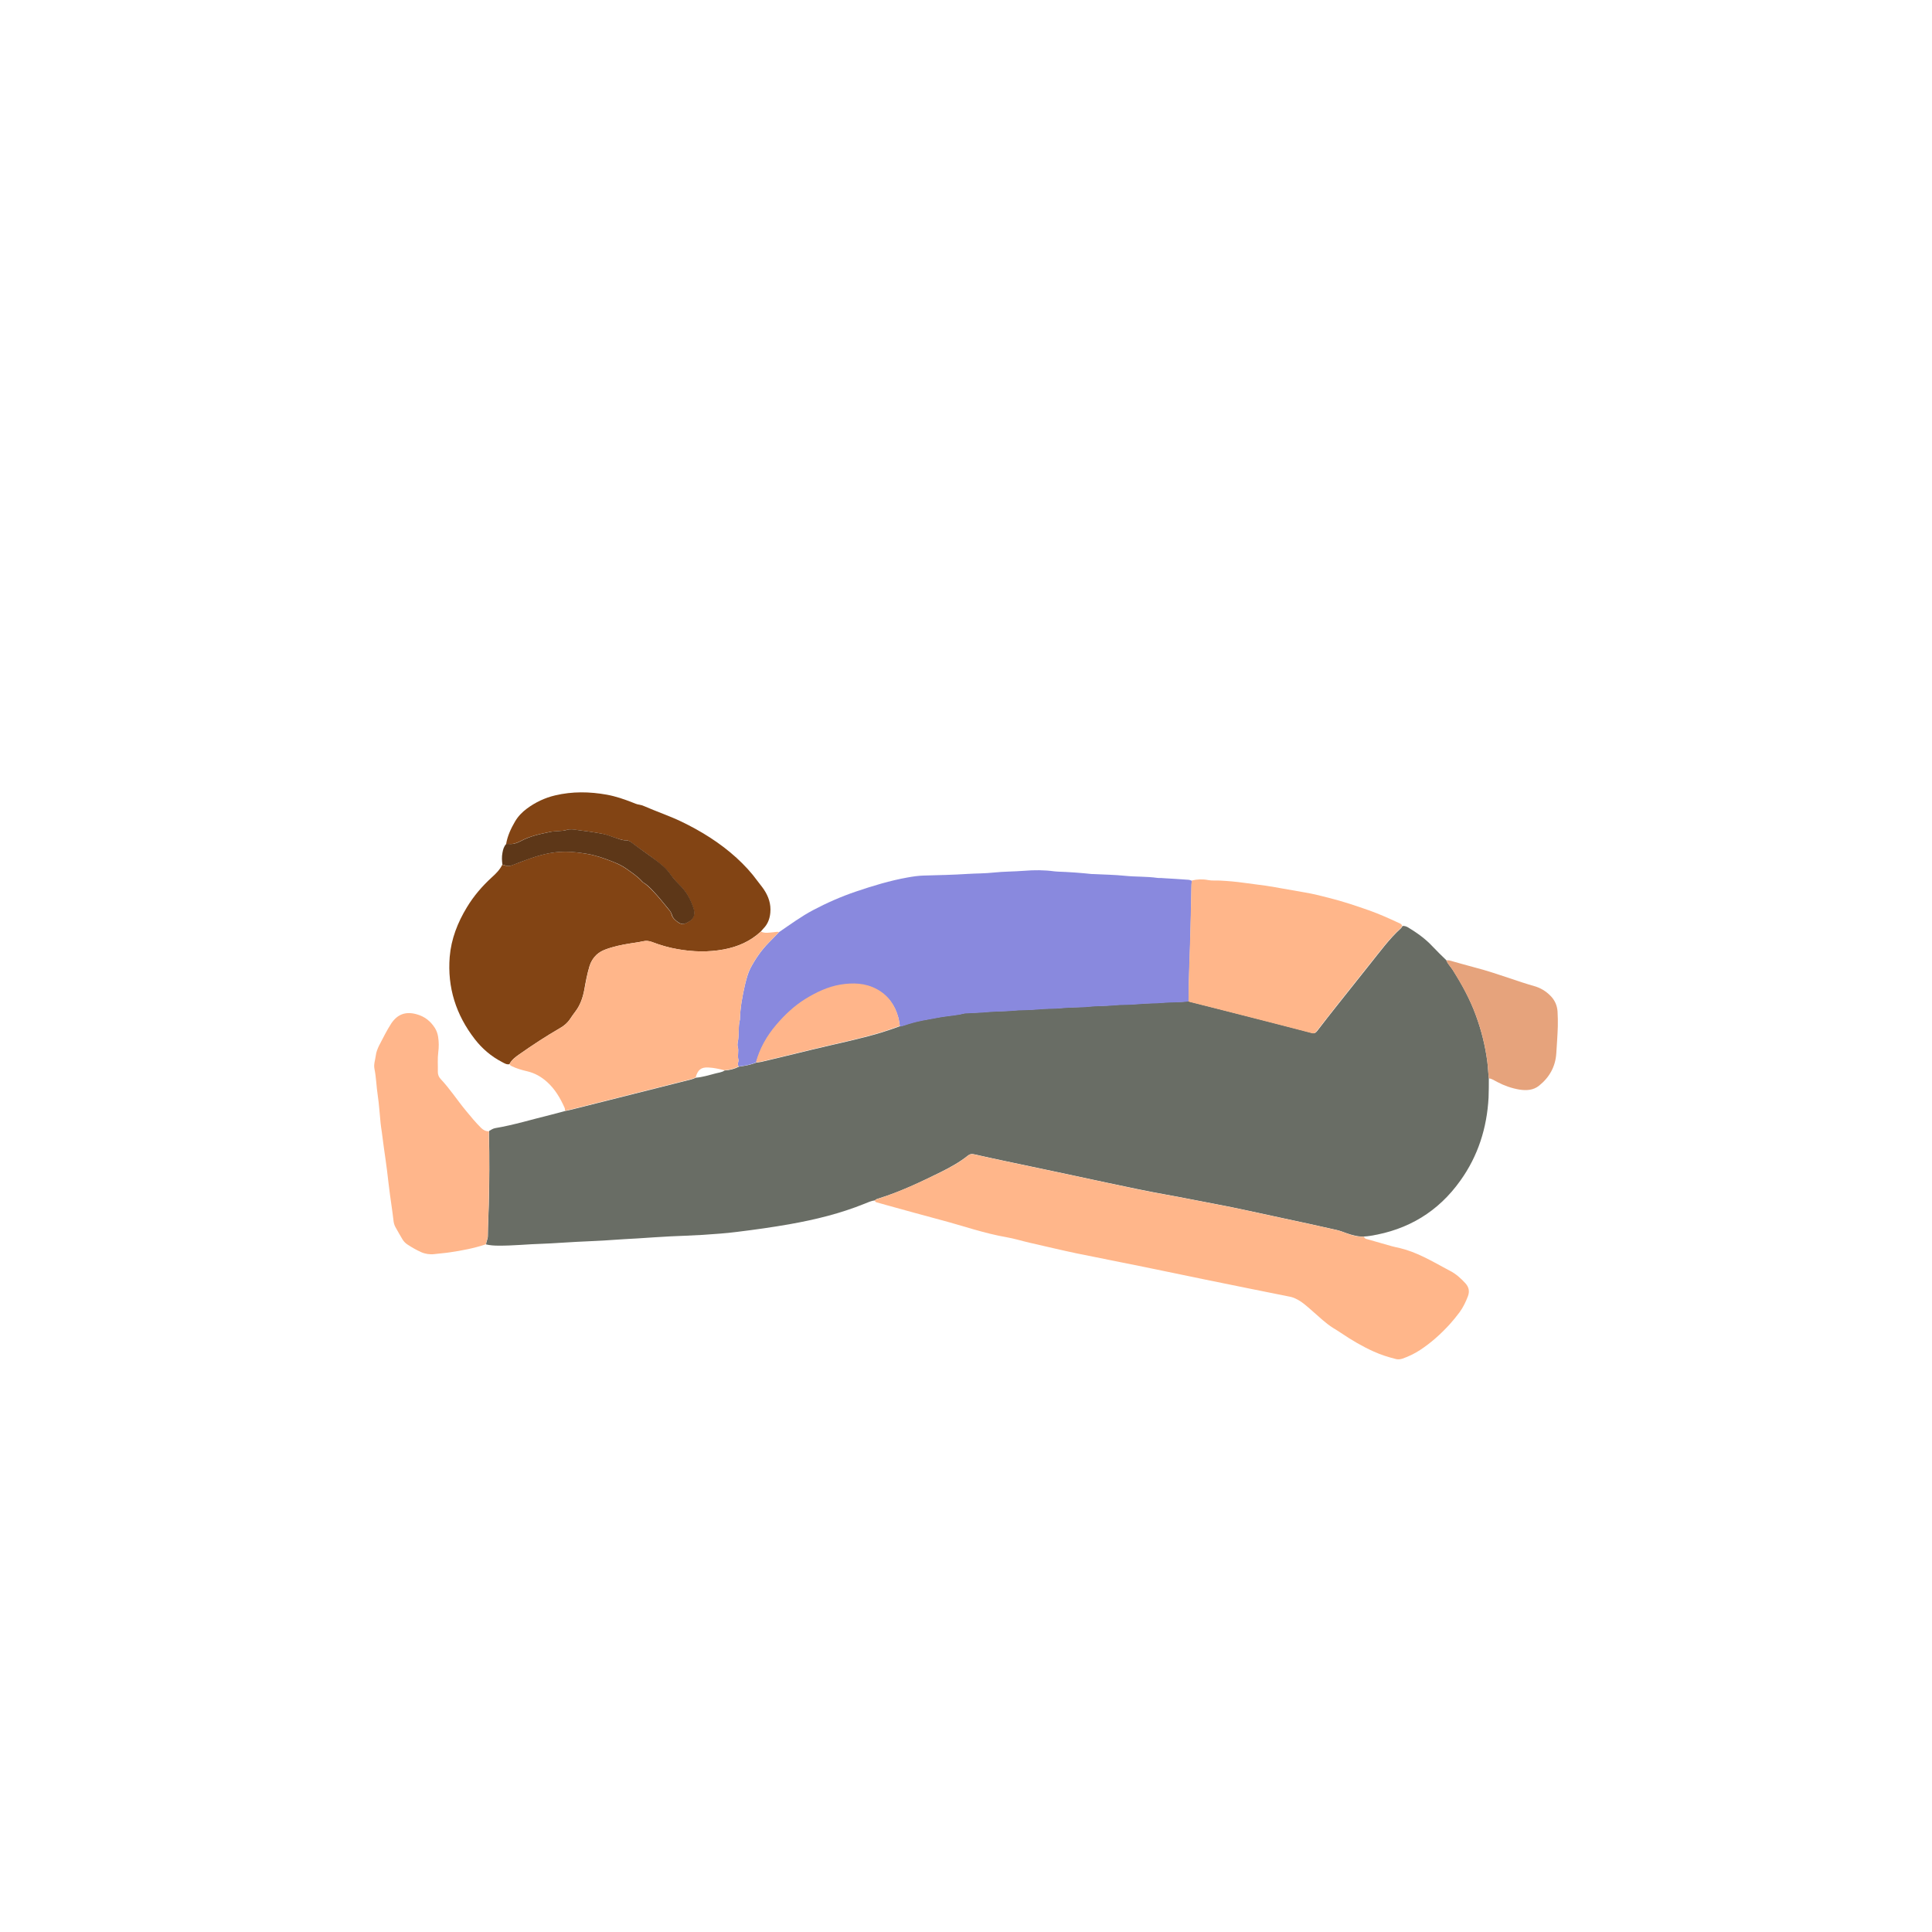
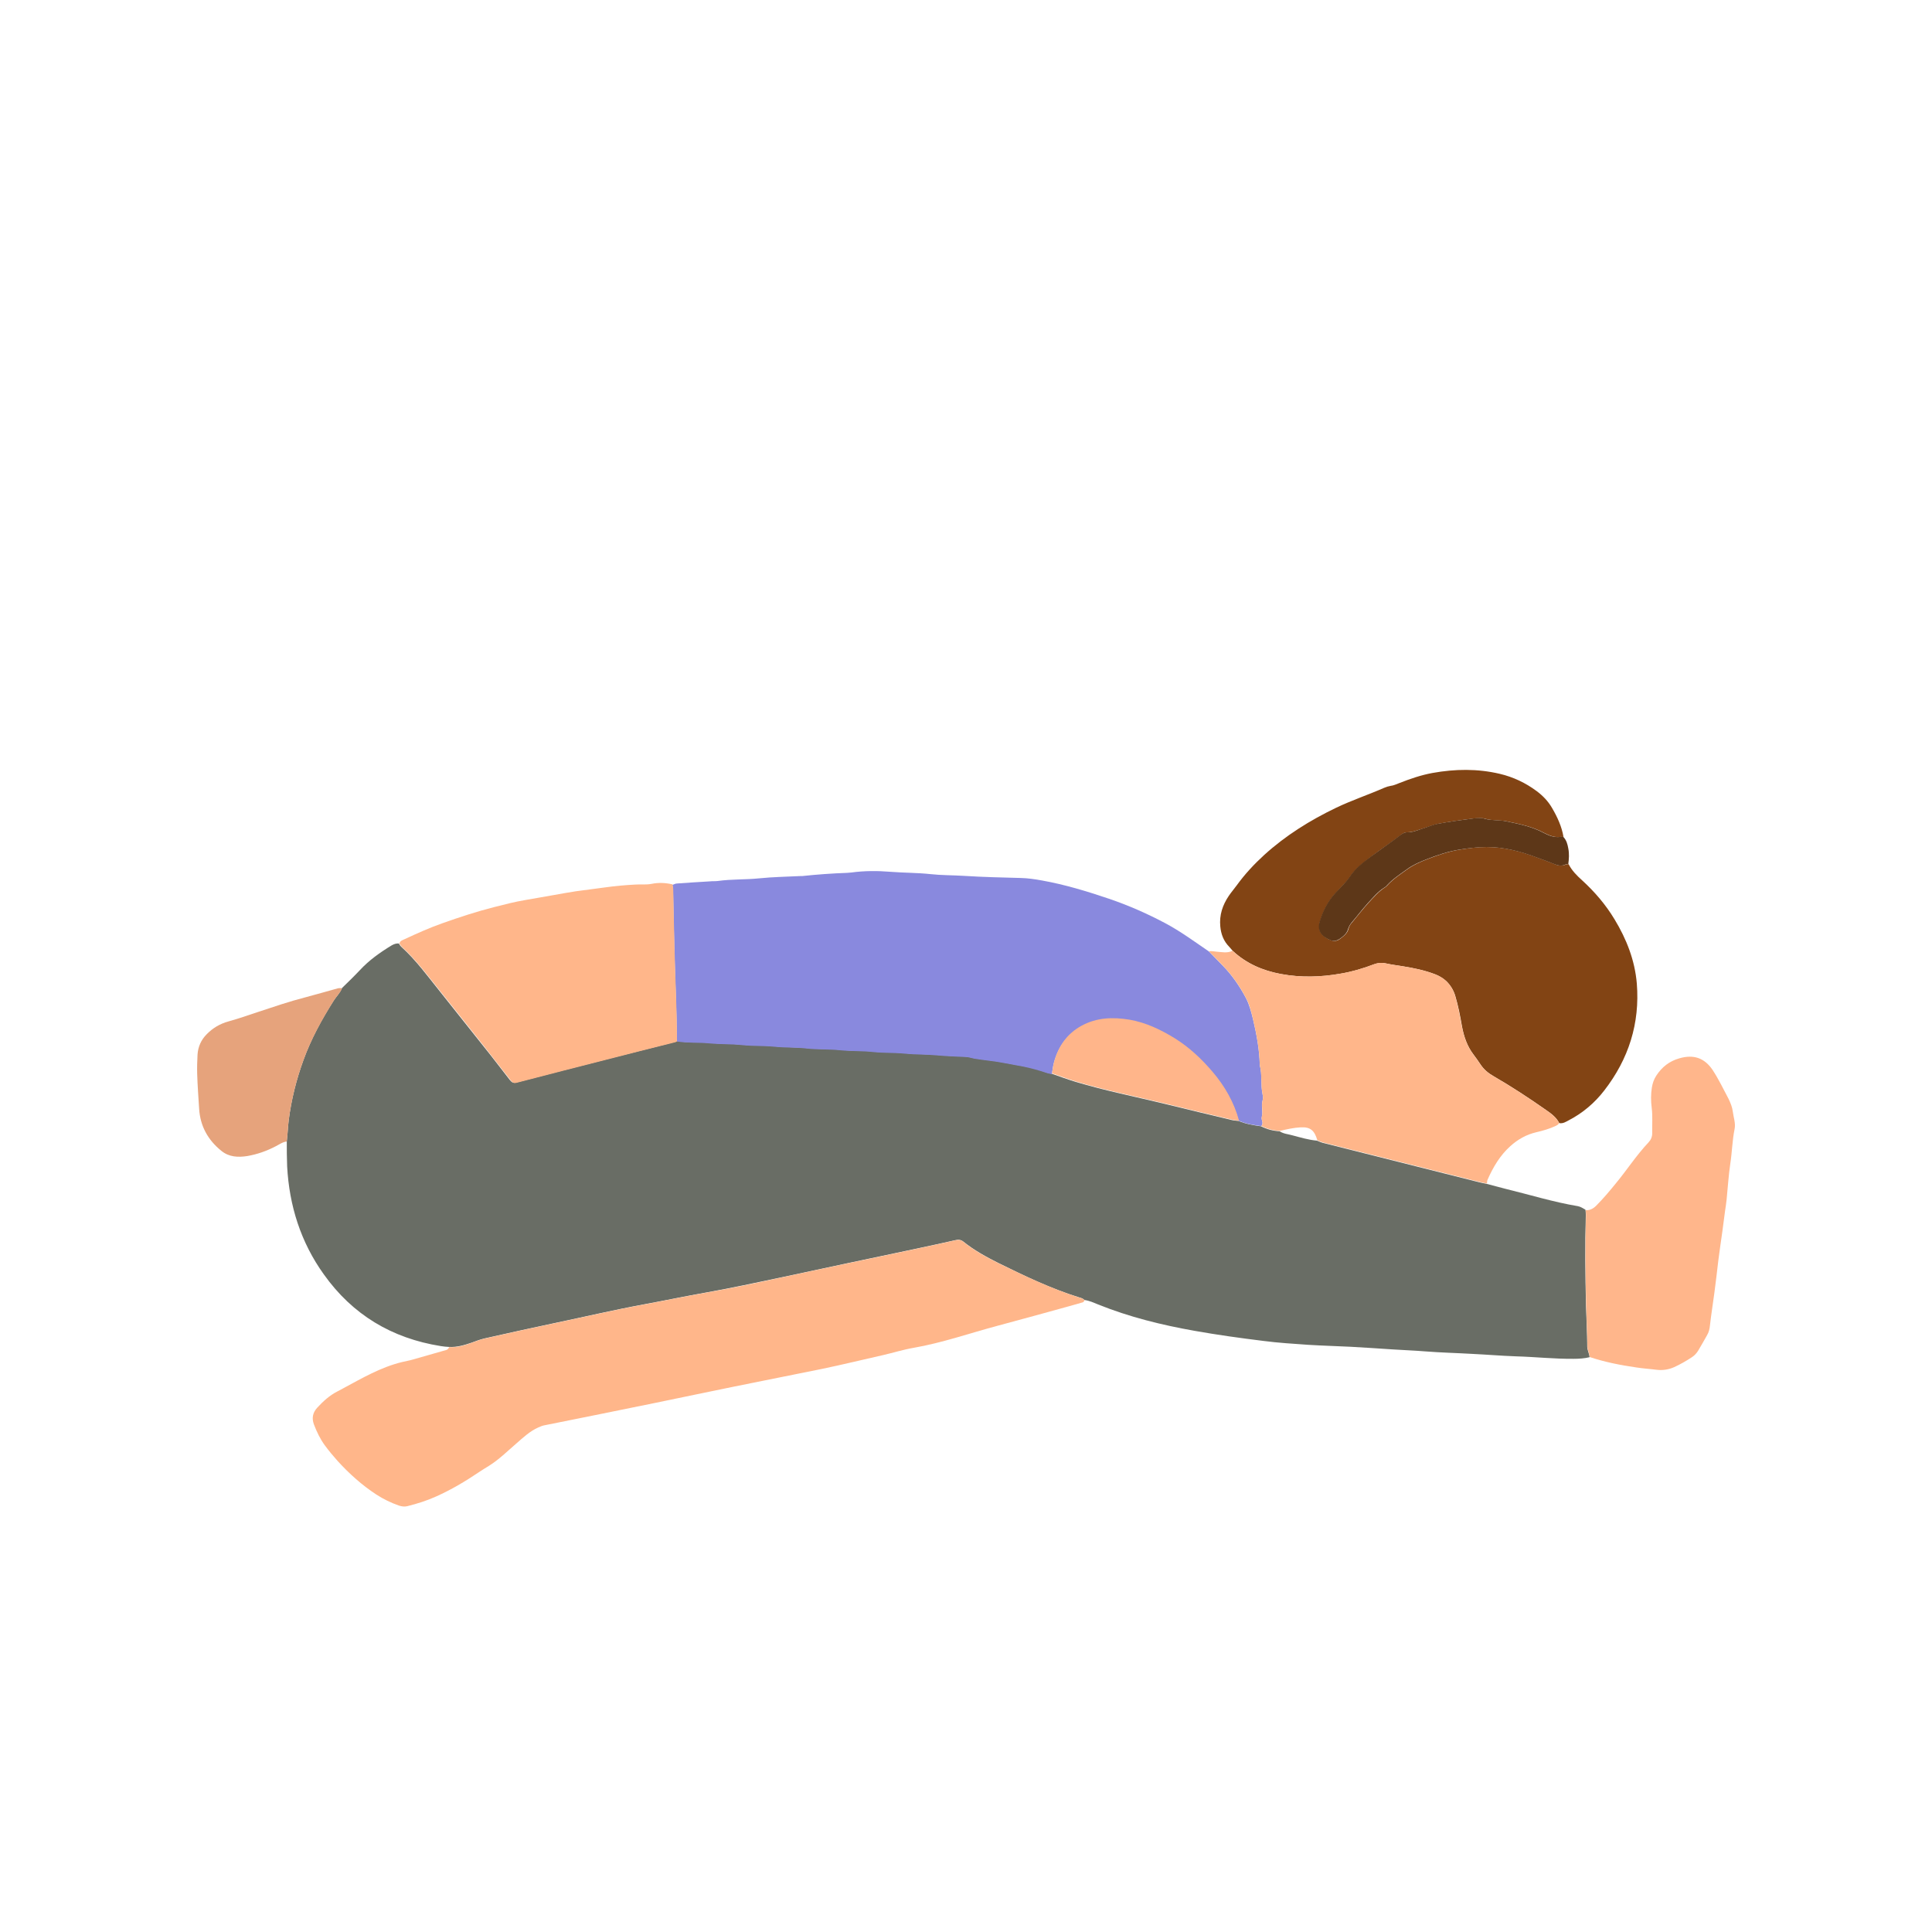
- <svg xmlns="http://www.w3.org/2000/svg" width="1417.3" height="1417.3" version="1.1" viewBox="0 0 1417.3 1417.3">
-   <g>
-     <g>
-       <g>
-         <path fill="#696d65" d="M 1028.8 679.3 c 1.5 -.2 2.8 .3 4.1 1 6.6 4 12.8 8.4 18 14 3.3 3.5 6.7 6.8 10.1 10.1 1 2.7 3.2 4.7 4.7 7.1 6.8 10.7 12.8 21.7 17.1 33.6 4 11 6.8 22.2 8.3 33.8 .5 4 .6 7.9 1.1 11.9 0 4.8 0 9.6 -.2 14.4 -1.2 22.2 -7.7 42.8 -20.7 60.9 -16.2 22.8 -38.4 36.1 -66 40.5 -1.6 .3 -3.2 .4 -4.8 .5 -4.4 .2 -8.5 -1 -12.6 -2.4 -2.4 -.9 -4.8 -1.8 -7.3 -2.4 -13.2 -3 -26.5 -5.9 -39.7 -8.7 -16.7 -3.5 -33.3 -7.4 -50.1 -10.5 -11.9 -2.2 -23.8 -4.7 -35.7 -6.8 -14 -2.5 -27.9 -5.5 -41.7 -8.4 -12.5 -2.7 -25 -5.3 -37.4 -8 -13.1 -2.8 -26.2 -5.5 -39.3 -8.3 -7.3 -1.6 -14.7 -3.1 -22 -4.8 -1.7 -.4 -3.1 -.3 -4.5 .8 -6.1 4.9 -13 8.7 -20 12.2 -14.8 7.3 -29.6 14.4 -45.4 19.3 -1.1 .3 -2.2 .6 -3 1.5 -2.7 .3 -5.2 1.5 -7.7 2.5 -17.6 7.1 -35.9 11.6 -54.5 14.9 -12.9 2.3 -25.9 4.1 -38.9 5.7 -8.4 1.1 -16.9 1.6 -25.3 2.2 -8 .5 -16 .7 -23.9 1.1 -8 .4 -15.9 1 -23.9 1.5 -6.1 .4 -12.1 .6 -18.2 1.1 -8.8 .7 -17.6 .9 -26.3 1.4 -8.3 .4 -16.6 1.1 -24.9 1.4 -10.9 .3 -21.7 1.5 -32.6 1.4 -3 0 -6.1 -.2 -9 -.9 .1 -2.1 1.3 -3.9 1.3 -6.1 0 -7.7 .5 -15.3 .7 -23 .4 -17.1 .6 -34.2 .1 -51.3 0 -1 .1 -1.9 .2 -2.9 1.4 -.8 2.7 -1.7 4.3 -2 13.8 -2.3 27.3 -6.5 40.9 -9.8 3.6 -.9 7.1 -1.9 10.6 -2.8 1.5 -.3 3.1 -.6 4.6 -1 29.4 -7.4 58.7 -14.8 88.1 -22.2 1.1 -.3 2.1 -.8 3.1 -1.2 4.8 -.4 9.3 -1.8 13.9 -3 2.4 -.7 5 -.8 7.2 -2.3 3.7 -.2 7.2 -1.1 10.5 -2.8 4.3 -.6 8.6 -1.3 12.6 -3 1.3 -.2 2.5 -.2 3.8 -.5 12.6 -3 25.1 -6 37.7 -9.1 16.9 -4.1 34 -7.5 50.6 -12.5 4.6 -1.4 9 -3 13.5 -4.6 1.1 -.2 2.2 -.4 3.2 -.8 4.2 -1.5 8.5 -2.7 12.9 -3.5 3.4 -.7 6.9 -1.2 10.3 -1.9 5.8 -1.2 11.7 -1.6 17.5 -2.6 1.6 -.3 3.1 -.8 4.7 -.9 5.3 -.2 10.5 -.4 15.8 -.9 6.2 -.6 12.4 -.3 18.6 -1 5.9 -.6 11.8 -.3 17.7 -.9 6.2 -.7 12.4 -.3 18.6 -1 6.3 -.6 12.7 -.3 19.1 -1 6 -.6 12.1 -.3 18.1 -1 6 -.6 12.1 -.3 18.1 -.9 6.2 -.6 12.4 -.4 18.6 -1 6.2 -.6 12.4 0 18.6 -1.1 .6 .6 1.4 .7 2.2 .9 12.5 3.2 25 6.3 37.5 9.5 17 4.3 34 8.7 50.9 13.1 1.8 .5 2.6 -.3 3.6 -1.5 5 -6.4 9.9 -12.9 15 -19.2 8 -10.1 16.1 -20.2 24.1 -30.3 7.1 -8.8 13.7 -18 22.2 -25.7 .6 -.5 .9 -1.3 1.4 -1.9 Z" />
-         <path fill="#8989de" d="M 554.5 779.4 c -4 1.8 -8.3 2.4 -12.6 3 -.5 -.7 -.7 -1.4 -.6 -2.2 .2 -.9 .6 -2 .4 -2.8 -.9 -3.1 .5 -6.3 -.5 -9.5 -.3 -1 -.2 -2.3 0 -3.3 1.2 -5.5 .1 -11.2 1.6 -16.6 .2 -8.8 1.8 -17.4 3.8 -25.9 1 -4 2 -8 3.9 -11.8 3.6 -6.8 7.9 -13.1 13.3 -18.6 2.6 -2.6 5.1 -5.3 7.7 -7.9 8.2 -5.6 16.2 -11.5 24.9 -16.1 10.2 -5.4 20.7 -10 31.6 -13.7 12.4 -4.2 24.9 -8 37.8 -10.3 3.9 -.7 7.8 -1.3 11.9 -1.4 10.7 -.3 21.4 -.5 32.1 -1.2 6.4 -.4 12.8 -.3 19.1 -1 7.5 -.8 15 -.7 22.5 -1.3 7.3 -.6 14.7 -.6 22 .4 .8 .1 1.6 .1 2.4 .2 8.5 .3 16.9 .9 25.3 1.8 .3 0 .6 0 1 0 7.8 .4 15.7 .5 23.4 1.3 7.8 .8 15.6 .4 23.4 1.5 1.4 .2 2.9 0 4.3 .2 6.2 .4 12.4 .7 18.6 1.2 .9 0 1.8 .5 2.7 .8 -.2 .9 -.4 1.9 -.4 2.8 -.2 12 -.5 23.9 -.8 35.8 -.4 16.3 -1.3 32.5 -1.3 48.8 0 .3 0 .6 0 1 -6.2 1 -12.4 .5 -18.6 1.1 -6.2 .6 -12.5 .3 -18.6 1 -6.1 .6 -12.1 .3 -18.1 .9 -6.1 .6 -12.1 .3 -18.1 1 -6.4 .7 -12.8 .3 -19.1 1 -6.2 .6 -12.5 .3 -18.6 1 -5.9 .6 -11.8 .3 -17.7 .9 -6.2 .6 -12.4 .4 -18.6 1 -5.3 .5 -10.5 .6 -15.8 .9 -1.6 0 -3.1 .6 -4.7 .9 -5.8 1 -11.7 1.4 -17.5 2.6 -3.4 .7 -6.9 1.2 -10.3 1.9 -4.4 .9 -8.7 2.1 -12.9 3.5 -1 .4 -2.2 .5 -3.2 .8 -.4 -2.2 -.6 -4.5 -1.2 -6.6 -2.4 -8.8 -7.3 -15.8 -15.5 -20.3 -8.6 -4.7 -17.8 -5 -27 -3.4 -9.2 1.5 -17.6 5.5 -25.6 10.5 -8.3 5.1 -15.2 11.7 -21.4 19 -6.9 8.1 -12.1 17.2 -14.9 27.6 Z" />
-         <path fill="#ffb68a" d="M 641.8 880.7 c .8 -.9 1.9 -1.2 3 -1.5 15.7 -5 30.6 -12.1 45.4 -19.3 7 -3.5 13.9 -7.2 20 -12.2 1.4 -1.1 2.8 -1.2 4.5 -.8 7.3 1.7 14.6 3.2 22 4.8 13.1 2.8 26.2 5.6 39.3 8.3 12.5 2.7 25 5.3 37.4 8 13.9 3 27.8 6 41.7 8.4 11.9 2.1 23.8 4.6 35.7 6.8 16.8 3.1 33.4 7 50.1 10.5 13.3 2.8 26.5 5.7 39.7 8.7 2.5 .6 4.9 1.5 7.3 2.4 4.1 1.5 8.2 2.7 12.6 2.4 .4 .7 .7 1.3 1.6 1.6 6.3 1.8 12.6 3.6 18.9 5.4 2 .6 4 .9 6 1.4 12.1 2.9 22.8 9.2 33.6 15 1 .5 2 1.1 3 1.6 4.5 2.3 8.1 5.6 11.5 9.3 2.4 2.7 3.1 5.7 1.8 9.3 -1.6 4.2 -3.5 8.2 -6.2 11.9 -2.3 3.1 -4.7 6 -7.3 8.9 -6.5 7.1 -13.6 13.5 -21.7 18.8 -4 2.6 -8.3 4.7 -12.9 6.3 -1.6 .5 -3.1 .7 -4.7 .3 -5.6 -1.4 -11 -3.1 -16.3 -5.5 -8.5 -3.8 -16.4 -8.5 -24.1 -13.7 -1.9 -1.3 -3.8 -2.4 -5.7 -3.6 -5.6 -3.5 -10.2 -8.1 -15.2 -12.4 -4 -3.5 -7.8 -7.1 -12.7 -9.3 -1 -.4 -2.1 -.9 -3.1 -1.1 -20.9 -4.2 -41.9 -8.4 -62.8 -12.7 -14.8 -3 -29.6 -6.2 -44.5 -9.2 -16.6 -3.4 -33.1 -6.6 -49.7 -10 -11.5 -2.4 -23 -5.2 -34.5 -7.8 -5.7 -1.3 -11.4 -3.1 -17.2 -4.1 -16.2 -2.8 -31.8 -8.3 -47.6 -12.5 -13.6 -3.6 -27.1 -7.4 -40.6 -11.1 -2.5 -.7 -4.9 -1.4 -7.4 -2.1 -.4 -.1 -.6 -.7 -1 -1 Z" />
-         <path fill="#824414" d="M 371.3 619.1 c 1 -5.9 3.5 -11.3 6.5 -16.4 2.2 -3.8 5.2 -6.9 8.7 -9.5 6.2 -4.6 13.1 -7.9 20.7 -9.7 12.7 -3 25.3 -2.8 38.1 -.5 6.5 1.2 12.6 3.3 18.7 5.7 1.6 .6 3.2 1.4 5 1.6 1.2 .2 2.5 .6 3.6 1.1 8.9 3.9 18.2 7 27 11.2 14.8 7.1 28.6 15.7 40.7 26.7 5.7 5.2 10.9 10.8 15.4 17 1.5 2.1 3.2 4 4.6 6.1 3.5 5.2 5.4 10.8 4.8 17.2 -.4 4.4 -1.9 8.4 -5.1 11.6 -.7 .7 -1.2 1.5 -1.9 2.2 -7.7 7.2 -17 11.2 -27.2 13.1 -11.3 2.1 -22.6 1.8 -33.8 -.2 -6.5 -1.1 -12.8 -3 -18.9 -5.3 -2.2 -.8 -4.3 -1 -6.5 -.5 -3.1 .7 -6.3 1.1 -9.4 1.6 -6.3 1 -12.6 2.3 -18.6 4.6 -2.3 .9 -4.3 2.1 -6.1 3.7 -2.5 2.4 -4.2 5.2 -5.2 8.5 -1.7 5.7 -2.8 11.5 -3.8 17.3 -1.1 5.7 -2.9 11.1 -6.5 15.8 -1.3 1.8 -2.7 3.6 -3.9 5.5 -1.9 2.9 -4.4 5 -7.4 6.7 -10.2 5.9 -20.1 12.4 -29.8 19.2 -2.9 2 -5.7 4.1 -7.3 7.3 -2.1 .4 -3.7 -.7 -5.4 -1.6 -7.9 -4.1 -14.6 -9.8 -20 -16.8 -13.8 -17.8 -20.2 -37.9 -18.4 -60.4 1.1 -13.1 5.8 -25.1 12.6 -36.3 5 -8.3 11.2 -15.5 18.3 -22 3 -2.7 5.8 -5.5 7.6 -9.1 .5 0 1 0 1.4 .1 2.2 1.1 4.3 .8 6.4 -.1 3.3 -1.3 6.5 -2.5 9.8 -3.7 9.3 -3.5 18.7 -6 28.8 -6 5.1 0 10.2 .7 15.2 1.5 6.3 1 12.3 3.1 18.3 5.4 3.9 1.5 7.7 3.2 11.1 5.6 4 2.9 8.2 5.6 11.5 9.3 .4 .5 1 .9 1.5 1.2 3.5 2.3 6.2 5.5 9 8.5 3.2 3.5 6.1 7.3 9.2 11 1 1.1 1.8 2.3 2.1 3.7 .7 2.7 2.8 4.2 4.8 5.7 1.5 1.1 3.3 1.5 5 .8 4.7 -1.9 8 -5 6.3 -10.6 -1.8 -6 -4.6 -11.5 -8.9 -16.2 -2.8 -3 -5.9 -5.9 -8.2 -9.3 -3.2 -4.8 -7.8 -8 -12.1 -11.4 -5.3 -4 -10.9 -7.7 -16.2 -11.8 -1.1 -.9 -2.4 -1.8 -3.9 -1.7 -3.1 0 -5.9 -1.3 -8.8 -2.1 -2.9 -.9 -5.7 -2.1 -8.6 -2.7 -6.4 -1.2 -12.8 -2.1 -19.3 -2.9 -2.4 -.3 -4.9 -.6 -7.1 0 -4 1.2 -8.2 .7 -12.3 1.5 -7.3 1.5 -14.6 3 -21.3 6.6 -2.9 1.5 -5.8 2.6 -9.1 2.2 -.6 0 -1.3 0 -1.9 0 Z" />
-         <path fill="#ffb68a" d="M 373.8 780.7 c 1.6 -3.3 4.5 -5.3 7.3 -7.3 9.7 -6.8 19.6 -13.3 29.8 -19.2 3 -1.7 5.5 -3.9 7.4 -6.7 1.2 -1.9 2.6 -3.7 3.9 -5.5 3.5 -4.7 5.4 -10.1 6.5 -15.8 1.1 -5.8 2.1 -11.6 3.8 -17.3 1 -3.3 2.6 -6.1 5.2 -8.5 1.8 -1.7 3.8 -2.8 6.1 -3.7 6 -2.3 12.2 -3.6 18.6 -4.6 3.2 -.5 6.3 -.9 9.4 -1.6 2.3 -.5 4.4 -.3 6.5 .5 6.1 2.4 12.4 4.2 18.9 5.3 11.3 2 22.6 2.3 33.8 .2 10.2 -1.9 19.5 -5.9 27.2 -13.1 3 1.5 6.1 .7 9.1 .5 1.4 -.1 2.7 -.5 4.2 -.2 -2.6 2.6 -5.1 5.3 -7.7 7.9 -5.4 5.5 -9.7 11.8 -13.3 18.6 -2 3.7 -2.9 7.7 -3.9 11.8 -2 8.5 -3.6 17.1 -3.8 25.9 -1.4 5.5 -.4 11.1 -1.6 16.6 -.2 1.1 -.3 2.3 0 3.3 .9 3.1 -.4 6.3 .5 9.5 .2 .8 -.2 1.9 -.4 2.8 -.1 .8 0 1.6 .6 2.2 -3.3 1.7 -6.8 2.6 -10.5 2.8 -3.8 -.9 -7.7 -1.8 -11.7 -2 -5.4 -.3 -7.8 1.7 -9.4 7.3 -1 .4 -2 .9 -3.1 1.2 -29.4 7.4 -58.7 14.8 -88.1 22.2 -1.5 .4 -3.1 .7 -4.6 1 -.1 -.8 0 -1.6 -.4 -2.3 -3.1 -7 -7 -13.6 -12.8 -18.8 -4.2 -3.8 -9 -6.5 -14.5 -7.8 -3.9 -.9 -7.7 -2 -11.3 -3.7 -.7 -.4 -1.4 -.7 -1.7 -1.5 Z" />
-         <path fill="#ffb68a" d="M 871.9 734.3 c 0 -.3 .1 -.6 0 -1 0 -16.3 .9 -32.5 1.3 -48.8 .3 -11.9 .6 -23.9 .8 -35.8 0 -.9 .3 -1.9 .4 -2.8 3.9 -.9 7.8 -1.1 11.8 -.3 2.9 .6 6.1 .2 9.1 .4 5.7 .3 11.4 .8 17.1 1.6 5.5 .8 11.1 1.4 16.6 2.2 4.1 .6 8.2 1.4 12.3 2.1 5.3 .9 10.6 1.9 16 2.8 6 1 11.8 2.5 17.7 4 9.9 2.5 19.6 5.7 29.2 9.1 7.4 2.6 14.5 5.8 21.6 9.1 1.1 .5 2.5 .9 2.8 2.4 -.5 .6 -.8 1.4 -1.4 1.9 -8.4 7.7 -15.1 16.9 -22.2 25.7 -8.1 10.1 -16.1 20.2 -24.1 30.3 -5 6.4 -10 12.8 -15 19.2 -.9 1.2 -1.8 2 -3.6 1.5 -17 -4.4 -33.9 -8.8 -50.9 -13.1 -12.5 -3.2 -25 -6.4 -37.5 -9.5 -.8 -.2 -1.6 -.3 -2.2 -.9 Z" />
-         <path fill="#ffb68b" d="M 358.8 829.5 c 0 1 -.2 1.9 -.2 2.9 .5 17.1 .3 34.2 -.1 51.3 -.2 7.7 -.6 15.3 -.7 23 0 2.2 -1.2 4 -1.3 6.1 -8.7 2.9 -17.5 4.6 -26.5 5.9 -3.8 .6 -7.6 .8 -11.4 1.3 -3.2 .4 -6.7 -.1 -9.8 -1.5 -3.5 -1.6 -6.8 -3.5 -10 -5.6 -1.5 -1 -2.7 -2.3 -3.6 -3.8 -1.7 -2.9 -3.4 -5.8 -5 -8.7 -1 -1.7 -1.4 -3.5 -1.6 -5.5 -.7 -6.2 -1.7 -12.3 -2.5 -18.4 -.8 -6 -1.5 -12 -2.2 -18 -.7 -5.5 -1.5 -11 -2.3 -16.6 -.5 -3.8 -1 -7.6 -1.5 -11.4 -.3 -2.2 -.7 -4.4 -.9 -6.6 -.7 -6.8 -1.1 -13.7 -2.1 -20.4 -1 -6.5 -1.1 -13 -2.4 -19.4 -.7 -3.3 .6 -6.6 1 -9.9 .3 -2.5 1.3 -4.9 2.4 -7.2 2.9 -5.5 5.6 -11.1 9 -16.3 4.6 -6.8 10.7 -8.9 18.7 -6.6 5.7 1.6 9.9 4.9 13.1 9.8 1.3 2 2.1 4.2 2.5 6.7 .6 3.8 .6 7.5 .1 11.4 -.6 4.7 -.2 9.6 -.3 14.4 0 2 .7 3.7 2.1 5.2 6.8 7.2 12.2 15.6 18.5 23.2 3.5 4.3 7.1 8.6 11.1 12.6 1.7 1.7 3.6 2.6 5.9 2.5 Z" />
-         <path fill="#e6a37c" d="M 1092.2 790.9 c -.5 -3.9 -.6 -7.9 -1.1 -11.9 -1.5 -11.6 -4.3 -22.9 -8.3 -33.8 -4.3 -11.9 -10.4 -22.9 -17.1 -33.6 -1.5 -2.4 -3.7 -4.4 -4.7 -7.1 .8 0 1.6 -.1 2.4 .1 6.2 1.7 12.3 3.5 18.4 5.1 9 2.3 17.7 5.3 26.5 8.2 5.6 1.9 11.2 3.8 16.9 5.4 4.7 1.3 8.8 3.7 12.2 7.2 3.2 3.2 4.9 7.1 5.2 11.5 .2 3.6 .3 7.3 .2 11 -.2 6.5 -.7 13.1 -1.1 19.6 -.6 9.8 -5 17.7 -12.6 23.8 -4.3 3.5 -9.4 3.7 -14.6 2.9 -5.7 -1 -11.1 -2.9 -16.2 -5.6 -2 -1 -3.8 -2.4 -6.1 -2.6 Z" />
-         <path fill="#5d3718" d="M 371.3 619.1 c .6 0 1.3 0 1.9 0 3.3 .4 6.3 -.7 9.1 -2.2 6.7 -3.6 14 -5.1 21.3 -6.6 4.1 -.9 8.2 -.3 12.3 -1.5 2.2 -.7 4.8 -.4 7.1 0 6.4 .8 12.9 1.7 19.3 2.9 2.9 .5 5.7 1.8 8.6 2.7 2.9 .9 5.6 2.2 8.8 2.1 1.5 0 2.7 .8 3.9 1.7 5.3 4.1 10.8 7.8 16.2 11.8 4.4 3.3 8.9 6.6 12.1 11.4 2.3 3.4 5.3 6.3 8.2 9.3 4.3 4.7 7.1 10.2 8.9 16.2 1.7 5.7 -1.6 8.7 -6.3 10.6 -1.7 .7 -3.5 .2 -5 -.8 -2.1 -1.5 -4.1 -3 -4.8 -5.7 -.4 -1.4 -1.2 -2.6 -2.1 -3.7 -3.1 -3.6 -6 -7.5 -9.2 -11 -2.8 -3 -5.5 -6.3 -9 -8.5 -.5 -.3 -1.1 -.7 -1.5 -1.2 -3.3 -3.7 -7.5 -6.4 -11.5 -9.3 -3.3 -2.4 -7.2 -4.1 -11.1 -5.6 -5.9 -2.3 -12 -4.4 -18.3 -5.4 -5 -.8 -10 -1.4 -15.2 -1.5 -10.1 0 -19.5 2.5 -28.8 6 -3.3 1.2 -6.6 2.4 -9.8 3.7 -2.2 .9 -4.3 1.2 -6.4 .1 -.4 -.2 -.9 -.1 -1.4 -.1 -.4 -3 -.6 -5.9 0 -8.9 .4 -2.3 1 -4.6 2.7 -6.4 Z" />
-         <path fill="#ffb58a" d="M 554.5 779.4 c 2.8 -10.4 8 -19.5 14.9 -27.6 6.2 -7.3 13.2 -13.9 21.4 -19 8 -4.9 16.3 -8.9 25.6 -10.5 9.2 -1.5 18.4 -1.3 27 3.4 8.2 4.5 13.1 11.5 15.5 20.3 .6 2.1 .8 4.4 1.2 6.6 -4.5 1.5 -9 3.2 -13.5 4.6 -16.6 5 -33.7 8.4 -50.6 12.5 -12.5 3.1 -25.1 6.1 -37.7 9.1 -1.2 .3 -2.5 .4 -3.8 .5 Z" />
-       </g>
-     </g>
-   </g>
+ <svg xmlns="http://www.w3.org/2000/svg" width="500" height="500" viewBox="0 0 500 500" fill="none">
+   <path d="M103.28 244.183C102.593 244.091 101.997 244.32 101.401 244.641C98.376 246.474 95.534 248.491 93.151 251.057C91.639 252.662 90.08 254.174 88.522 255.687C88.064 256.924 87.055 257.841 86.368 258.941C83.251 263.845 80.501 268.887 78.53 274.341C76.697 279.382 75.414 284.516 74.726 289.832C74.497 291.666 74.451 293.453 74.222 295.286C74.222 297.486 74.222 299.686 74.314 301.886C74.864 312.061 77.843 321.503 83.801 329.799C91.226 340.249 101.401 346.344 114.051 348.361C114.784 348.498 115.518 348.544 116.251 348.59C118.268 348.682 120.147 348.132 122.026 347.49C123.126 347.078 124.226 346.665 125.372 346.39C131.422 345.015 137.517 343.686 143.567 342.403C151.221 340.799 158.83 339.011 166.53 337.59C171.984 336.582 177.438 335.436 182.892 334.474C189.309 333.328 195.679 331.953 202.004 330.624C207.734 329.386 213.463 328.194 219.146 326.957C225.15 325.674 231.154 324.436 237.158 323.153C240.504 322.419 243.896 321.732 247.242 320.953C248.021 320.769 248.662 320.815 249.304 321.319C252.1 323.565 255.262 325.307 258.471 326.911C265.254 330.257 272.037 333.511 279.279 335.757C279.783 335.894 280.287 336.032 280.654 336.444C281.891 336.582 283.037 337.132 284.183 337.59C292.25 340.844 300.637 342.907 309.162 344.419C315.074 345.473 321.033 346.298 326.991 347.032C330.841 347.536 334.737 347.765 338.587 348.04C342.253 348.269 345.92 348.361 349.541 348.544C353.208 348.728 356.828 349.003 360.495 349.232C363.291 349.415 366.041 349.507 368.837 349.736C372.87 350.057 376.903 350.148 380.891 350.378C384.695 350.561 388.499 350.882 392.303 351.019C397.299 351.157 402.249 351.707 407.245 351.661C408.62 351.661 410.04 351.569 411.37 351.248C411.324 350.286 410.774 349.461 410.774 348.453C410.774 344.923 410.545 341.44 410.453 337.911C410.27 330.074 410.178 322.236 410.407 314.399C410.407 313.94 410.361 313.528 410.315 313.07C409.674 312.703 409.078 312.29 408.345 312.153C402.02 311.099 395.832 309.174 389.599 307.661C387.949 307.249 386.345 306.79 384.741 306.378C384.053 306.24 383.32 306.103 382.632 305.92C369.157 302.528 355.728 299.136 342.253 295.745C341.749 295.607 341.291 295.378 340.833 295.195C338.633 295.011 336.57 294.37 334.462 293.82C333.362 293.499 332.17 293.453 331.162 292.766C329.466 292.674 327.862 292.261 326.349 291.482C324.379 291.207 322.408 290.886 320.574 290.107C319.979 290.016 319.429 290.016 318.833 289.878C313.058 288.503 307.329 287.128 301.554 285.707C293.808 283.828 285.971 282.27 278.362 279.978C276.254 279.336 274.237 278.603 272.175 277.87C271.671 277.778 271.166 277.686 270.708 277.503C268.783 276.816 266.812 276.266 264.796 275.899C263.237 275.578 261.633 275.349 260.075 275.028C257.417 274.478 254.712 274.295 252.054 273.836C251.321 273.699 250.633 273.47 249.9 273.424C247.471 273.332 245.087 273.241 242.658 273.012C239.817 272.737 236.975 272.874 234.133 272.553C231.429 272.278 228.725 272.416 226.021 272.141C223.179 271.82 220.338 272.003 217.496 271.682C214.609 271.407 211.675 271.545 208.742 271.224C205.992 270.949 203.196 271.087 200.446 270.766C197.696 270.491 194.9 270.628 192.15 270.353C189.309 270.078 186.467 270.17 183.625 269.895C180.784 269.62 177.942 269.895 175.1 269.391C174.825 269.666 174.459 269.712 174.092 269.803C168.363 271.27 162.634 272.691 156.905 274.157C149.113 276.128 141.322 278.145 133.576 280.161C132.751 280.391 132.384 280.024 131.926 279.474C129.634 276.541 127.388 273.561 125.051 270.674C121.384 266.045 117.672 261.416 114.005 256.787C110.751 252.753 107.726 248.537 103.83 245.008C103.555 244.778 103.418 244.412 103.188 244.137L103.28 244.183Z" fill="#696D65" />
+   <path d="M320.666 290.061C322.499 290.886 324.47 291.161 326.441 291.436C326.67 291.115 326.762 290.794 326.716 290.427C326.624 290.015 326.441 289.511 326.533 289.144C326.945 287.723 326.304 286.256 326.762 284.79C326.899 284.331 326.854 283.736 326.762 283.277C326.212 280.756 326.716 278.144 326.029 275.669C325.937 271.636 325.204 267.694 324.287 263.798C323.829 261.965 323.37 260.132 322.499 258.39C320.849 255.273 318.879 252.386 316.404 249.865C315.212 248.673 314.066 247.436 312.874 246.244C309.116 243.678 305.45 240.973 301.462 238.865C296.787 236.39 291.975 234.282 286.979 232.586C281.296 230.661 275.566 228.919 269.654 227.865C267.866 227.544 266.079 227.269 264.2 227.223C259.296 227.086 254.392 226.994 249.487 226.673C246.554 226.49 243.621 226.536 240.733 226.215C237.296 225.848 233.858 225.894 230.421 225.619C227.075 225.344 223.683 225.344 220.338 225.803C219.971 225.848 219.604 225.848 219.238 225.894C215.342 226.032 211.492 226.307 207.642 226.719C207.504 226.719 207.367 226.719 207.184 226.719C203.609 226.903 199.988 226.948 196.459 227.315C192.884 227.682 189.309 227.498 185.734 228.003C185.092 228.094 184.405 228.003 183.763 228.094C180.921 228.278 178.08 228.415 175.238 228.644C174.825 228.644 174.413 228.873 174 229.011C174.092 229.423 174.184 229.882 174.184 230.294C174.275 235.794 174.413 241.248 174.55 246.702C174.734 254.173 175.146 261.598 175.146 269.069C175.146 269.206 175.146 269.344 175.146 269.527C177.988 269.986 180.83 269.757 183.671 270.032C186.513 270.306 189.4 270.169 192.196 270.49C194.992 270.765 197.742 270.627 200.492 270.902C203.288 271.177 206.038 271.04 208.788 271.361C211.721 271.681 214.654 271.498 217.542 271.819C220.383 272.094 223.271 271.956 226.067 272.277C228.771 272.552 231.475 272.415 234.179 272.69C237.021 272.965 239.862 272.873 242.704 273.148C245.133 273.377 247.517 273.423 249.946 273.561C250.679 273.561 251.367 273.836 252.1 273.973C254.758 274.431 257.462 274.615 260.121 275.165C261.679 275.486 263.283 275.715 264.841 276.036C266.858 276.448 268.829 276.998 270.754 277.64C271.212 277.823 271.762 277.869 272.221 278.006C272.404 276.998 272.496 275.944 272.771 274.981C273.871 270.948 276.116 267.74 279.875 265.677C283.816 263.523 288.033 263.386 292.25 264.119C296.466 264.807 300.316 266.64 303.983 268.931C307.787 271.269 310.949 274.294 313.791 277.64C316.954 281.352 319.337 285.523 320.62 290.29L320.666 290.061Z" fill="#8989DE" />
+   <path d="M280.654 336.489C280.287 336.076 279.783 335.939 279.279 335.801C272.083 333.509 265.254 330.255 258.471 326.955C255.263 325.351 252.1 323.655 249.304 321.364C248.663 320.859 248.021 320.814 247.242 320.997C243.896 321.776 240.55 322.464 237.159 323.197C231.154 324.48 225.15 325.764 219.146 327.001C213.417 328.239 207.688 329.43 202.005 330.668C195.634 332.043 189.263 333.418 182.892 334.518C177.438 335.48 171.984 336.626 166.53 337.634C158.83 339.055 151.222 340.843 143.568 342.447C137.472 343.73 131.422 345.059 125.372 346.434C124.226 346.709 123.126 347.122 122.026 347.534C120.147 348.222 118.268 348.772 116.251 348.634C116.068 348.955 115.93 349.23 115.518 349.368C112.63 350.193 109.743 351.018 106.855 351.843C105.939 352.118 105.022 352.255 104.105 352.484C98.56 353.813 93.656 356.701 88.706 359.359C88.247 359.588 87.789 359.863 87.331 360.093C85.268 361.147 83.618 362.659 82.06 364.355C80.96 365.592 80.639 366.967 81.235 368.617C81.968 370.542 82.839 372.376 84.076 374.072C85.13 375.492 86.231 376.822 87.422 378.151C90.401 381.405 93.656 384.338 97.368 386.767C99.201 387.959 101.172 388.921 103.28 389.655C104.014 389.884 104.701 389.976 105.435 389.792C108.001 389.151 110.476 388.371 112.905 387.271C116.801 385.53 120.422 383.376 123.951 380.992C124.822 380.397 125.693 379.892 126.564 379.342C129.13 377.738 131.239 375.63 133.53 373.659C135.363 372.055 137.105 370.405 139.351 369.397C139.809 369.213 140.313 368.984 140.772 368.892C150.351 366.967 159.976 365.042 169.555 363.072C176.338 361.697 183.121 360.23 189.951 358.855C197.559 357.297 205.121 355.83 212.73 354.272C218 353.172 223.271 351.888 228.542 350.697C231.154 350.101 233.767 349.276 236.425 348.818C243.85 347.534 251 345.013 258.242 343.088C264.475 341.438 270.663 339.697 276.85 338.001C277.996 337.68 279.096 337.359 280.242 337.039C280.425 336.993 280.517 336.718 280.7 336.58L280.654 336.489Z" fill="#FFB68A" />
+   <path d="M404.632 216.591C404.174 213.887 403.028 211.412 401.653 209.074C400.645 207.333 399.27 205.912 397.666 204.72C394.824 202.612 391.661 201.099 388.178 200.274C382.357 198.899 376.582 198.991 370.716 200.045C367.737 200.595 364.941 201.558 362.145 202.658C361.412 202.933 360.678 203.299 359.853 203.391C359.303 203.483 358.708 203.666 358.203 203.895C354.124 205.683 349.862 207.103 345.828 209.028C339.045 212.283 332.72 216.224 327.174 221.266C324.562 223.649 322.179 226.216 320.116 229.057C319.429 230.02 318.65 230.891 318.008 231.853C316.404 234.237 315.533 236.803 315.808 239.736C315.991 241.753 316.679 243.586 318.145 245.053C318.466 245.374 318.695 245.741 319.016 246.061C322.545 249.361 326.808 251.195 331.483 252.066C336.662 253.028 341.841 252.891 346.974 251.974C349.953 251.47 352.841 250.599 355.637 249.545C356.645 249.178 357.608 249.086 358.616 249.316C360.037 249.636 361.503 249.82 362.924 250.049C365.812 250.507 368.699 251.103 371.449 252.157C372.503 252.57 373.42 253.12 374.245 253.853C375.391 254.953 376.17 256.236 376.628 257.749C377.407 260.361 377.912 263.02 378.37 265.678C378.874 268.29 379.699 270.765 381.349 272.92C381.945 273.745 382.587 274.57 383.137 275.44C384.007 276.77 385.153 277.732 386.528 278.511C391.203 281.215 395.741 284.195 400.186 287.311C401.516 288.228 402.799 289.19 403.532 290.657C404.495 290.84 405.228 290.336 406.007 289.924C409.628 288.044 412.699 285.432 415.174 282.224C421.499 274.065 424.432 264.853 423.607 254.541C423.103 248.536 420.949 243.036 417.832 237.903C415.54 234.099 412.699 230.799 409.445 227.82C408.07 226.582 406.786 225.299 405.961 223.649C405.732 223.649 405.503 223.649 405.32 223.695C404.311 224.199 403.349 224.062 402.386 223.649C400.874 223.053 399.407 222.503 397.895 221.953C393.632 220.349 389.324 219.203 384.695 219.203C382.357 219.203 380.02 219.524 377.728 219.891C374.841 220.349 372.091 221.312 369.341 222.366C367.553 223.053 365.812 223.832 364.253 224.932C362.42 226.262 360.495 227.499 358.983 229.195C358.799 229.424 358.524 229.607 358.295 229.745C356.691 230.799 355.453 232.266 354.17 233.641C352.703 235.245 351.374 236.987 349.953 238.682C349.495 239.187 349.128 239.737 348.991 240.378C348.67 241.616 347.708 242.303 346.791 242.991C346.103 243.495 345.278 243.678 344.499 243.357C342.345 242.486 340.833 241.066 341.612 238.499C342.437 235.749 343.72 233.228 345.691 231.074C346.974 229.699 348.395 228.37 349.449 226.812C350.916 224.612 353.024 223.145 354.995 221.587C357.424 219.753 359.991 218.058 362.42 216.178C362.924 215.766 363.52 215.353 364.208 215.399C365.628 215.399 366.912 214.803 368.241 214.437C369.57 214.024 370.853 213.474 372.182 213.199C375.116 212.649 378.049 212.237 381.028 211.87C382.128 211.733 383.274 211.595 384.282 211.87C386.116 212.42 388.041 212.191 389.92 212.558C393.266 213.245 396.611 213.933 399.682 215.583C401.011 216.27 402.341 216.774 403.853 216.591C404.128 216.591 404.449 216.591 404.724 216.591H404.632Z" fill="#824414" />
+   <path d="M403.486 290.656C402.753 289.144 401.424 288.227 400.141 287.31C395.695 284.194 391.157 281.214 386.482 278.51C385.107 277.731 383.961 276.723 383.091 275.439C382.541 274.569 381.899 273.744 381.303 272.919C379.699 270.765 378.828 268.29 378.324 265.677C377.82 263.019 377.362 260.36 376.582 257.748C376.124 256.235 375.391 254.952 374.199 253.852C373.374 253.073 372.457 252.569 371.403 252.156C368.653 251.102 365.812 250.506 362.878 250.048C361.412 249.819 359.991 249.636 358.57 249.315C357.516 249.086 356.553 249.177 355.591 249.544C352.795 250.644 349.908 251.469 346.928 251.973C341.749 252.89 336.57 253.027 331.437 252.065C326.762 251.194 322.499 249.361 318.97 246.061C317.595 246.748 316.174 246.381 314.799 246.29C314.158 246.244 313.562 246.061 312.874 246.198C314.066 247.39 315.212 248.627 316.404 249.819C318.879 252.34 320.849 255.227 322.499 258.344C323.416 260.04 323.829 261.873 324.287 263.752C325.204 267.648 325.937 271.59 326.029 275.623C326.67 278.144 326.212 280.71 326.762 283.231C326.854 283.735 326.899 284.285 326.762 284.744C326.349 286.164 326.945 287.631 326.533 289.098C326.441 289.464 326.624 289.969 326.716 290.381C326.762 290.748 326.716 291.114 326.441 291.389C327.954 292.169 329.558 292.581 331.253 292.673C332.995 292.26 334.783 291.848 336.616 291.756C339.091 291.619 340.191 292.535 340.924 295.102C341.383 295.285 341.841 295.514 342.345 295.652C355.82 299.043 369.249 302.435 382.724 305.827C383.411 306.01 384.145 306.148 384.832 306.285C384.878 305.918 384.832 305.552 385.016 305.231C386.436 302.023 388.224 298.998 390.882 296.614C392.807 294.873 395.007 293.635 397.528 293.039C399.316 292.627 401.057 292.123 402.707 291.344C403.028 291.16 403.349 291.023 403.486 290.656Z" fill="#FFB68A" />
+   <path d="M175.192 269.391C175.192 269.254 175.146 269.116 175.192 268.933C175.192 261.462 174.78 254.037 174.596 246.567C174.459 241.112 174.321 235.612 174.23 230.158C174.23 229.746 174.092 229.288 174.046 228.875C172.259 228.463 170.471 228.371 168.638 228.738C167.309 229.013 165.842 228.829 164.467 228.921C161.855 229.058 159.242 229.288 156.63 229.654C154.109 230.021 151.542 230.296 149.021 230.662C147.142 230.937 145.263 231.304 143.384 231.625C140.955 232.038 138.526 232.496 136.051 232.908C133.301 233.367 130.642 234.054 127.938 234.742C123.401 235.887 118.955 237.354 114.555 238.912C111.163 240.104 107.909 241.571 104.655 243.083C104.151 243.312 103.509 243.496 103.372 244.183C103.601 244.458 103.738 244.825 104.013 245.054C107.863 248.583 110.934 252.8 114.188 256.833C117.901 261.462 121.567 266.091 125.234 270.721C127.526 273.654 129.817 276.587 132.109 279.52C132.521 280.07 132.934 280.437 133.759 280.208C141.551 278.191 149.296 276.175 157.088 274.204C162.817 272.737 168.546 271.271 174.275 269.85C174.642 269.758 175.009 269.712 175.284 269.437L175.192 269.391Z" fill="#FFB68A" />
+   <path d="M410.361 313.023C410.361 313.481 410.453 313.894 410.453 314.352C410.224 322.19 410.315 330.027 410.499 337.864C410.59 341.394 410.774 344.877 410.82 348.406C410.82 349.414 411.37 350.239 411.415 351.202C415.403 352.531 419.436 353.31 423.561 353.906C425.303 354.181 427.044 354.273 428.786 354.502C430.253 354.685 431.857 354.456 433.278 353.814C434.882 353.081 436.394 352.21 437.861 351.248C438.549 350.789 439.099 350.194 439.511 349.506C440.29 348.177 441.069 346.848 441.803 345.519C442.261 344.739 442.444 343.914 442.536 342.998C442.857 340.156 443.315 337.36 443.682 334.564C444.049 331.814 444.369 329.065 444.69 326.315C445.011 323.794 445.378 321.273 445.744 318.706C445.973 316.965 446.203 315.223 446.432 313.481C446.569 312.473 446.753 311.465 446.844 310.456C447.165 307.34 447.348 304.177 447.807 301.106C448.265 298.127 448.311 295.148 448.907 292.215C449.228 290.702 448.632 289.19 448.448 287.677C448.311 286.531 447.853 285.431 447.348 284.377C446.019 281.857 444.782 279.29 443.224 276.907C441.115 273.79 438.319 272.827 434.653 273.882C432.04 274.615 430.115 276.127 428.649 278.373C428.053 279.29 427.686 280.298 427.503 281.444C427.228 283.186 427.228 284.881 427.457 286.669C427.732 288.823 427.549 291.069 427.594 293.269C427.594 294.186 427.274 294.965 426.632 295.652C423.515 298.952 421.04 302.802 418.153 306.285C416.549 308.256 414.899 310.227 413.065 312.06C412.286 312.84 411.415 313.252 410.361 313.206V313.023Z" fill="#FFB68B" />
+   <path d="M74.222 295.334C74.451 293.546 74.497 291.713 74.726 289.88C75.414 284.563 76.697 279.384 78.53 274.388C80.501 268.934 83.297 263.892 86.368 258.988C87.055 257.888 88.064 256.972 88.522 255.734C88.155 255.734 87.789 255.688 87.422 255.78C84.58 256.559 81.784 257.384 78.989 258.117C74.864 259.172 70.876 260.547 66.843 261.876C64.276 262.747 61.71 263.617 59.097 264.351C56.943 264.947 55.064 266.047 53.505 267.651C52.039 269.117 51.26 270.905 51.122 272.921C51.031 274.571 50.985 276.267 51.031 277.963C51.122 280.942 51.351 283.967 51.535 286.946C51.81 291.438 53.826 295.059 57.31 297.855C59.281 299.459 61.618 299.55 64.001 299.184C66.614 298.725 69.089 297.855 71.426 296.617C72.343 296.159 73.168 295.517 74.222 295.425V295.334Z" fill="#E6A37C" />
+   <path d="M404.632 216.589C404.357 216.589 404.037 216.589 403.762 216.589C402.249 216.772 400.874 216.268 399.591 215.581C396.52 213.931 393.174 213.243 389.828 212.556C387.949 212.143 386.07 212.418 384.191 211.868C383.183 211.547 381.991 211.685 380.937 211.868C378.003 212.235 375.024 212.647 372.091 213.197C370.762 213.427 369.478 214.022 368.149 214.435C366.82 214.847 365.583 215.443 364.116 215.397C363.429 215.397 362.879 215.764 362.329 216.177C359.899 218.056 357.379 219.752 354.904 221.585C352.887 223.097 350.824 224.61 349.358 226.81C348.304 228.368 346.929 229.697 345.599 231.072C343.629 233.226 342.345 235.747 341.52 238.497C340.741 241.11 342.254 242.485 344.408 243.356C345.187 243.676 346.012 243.447 346.699 242.989C347.662 242.301 348.579 241.614 348.899 240.376C349.083 239.735 349.449 239.185 349.862 238.681C351.283 237.031 352.612 235.243 354.079 233.639C355.362 232.264 356.599 230.751 358.204 229.743C358.433 229.606 358.708 229.422 358.891 229.193C360.404 227.497 362.329 226.26 364.162 224.931C365.674 223.831 367.462 223.052 369.249 222.364C371.953 221.31 374.749 220.347 377.637 219.889C379.928 219.522 382.22 219.247 384.603 219.202C389.233 219.202 393.541 220.347 397.803 221.951C399.316 222.501 400.828 223.051 402.295 223.647C403.303 224.06 404.266 224.197 405.228 223.693C405.412 223.601 405.641 223.647 405.87 223.647C406.053 222.272 406.145 220.943 405.87 219.568C405.687 218.514 405.412 217.46 404.632 216.635V216.589Z" fill="#5D3718" />
+   <path d="M320.666 290.061C319.383 285.294 316.999 281.124 313.837 277.411C310.995 274.065 307.787 271.04 304.029 268.703C300.362 266.457 296.558 264.624 292.295 263.89C288.079 263.203 283.862 263.295 279.92 265.449C276.162 267.511 273.916 270.72 272.816 274.753C272.541 275.715 272.45 276.769 272.266 277.778C274.329 278.465 276.391 279.244 278.454 279.886C286.062 282.178 293.9 283.736 301.645 285.615C307.374 287.036 313.149 288.411 318.924 289.786C319.474 289.924 320.07 289.969 320.666 290.015V290.061Z" fill="#FFB58A" />
</svg>
